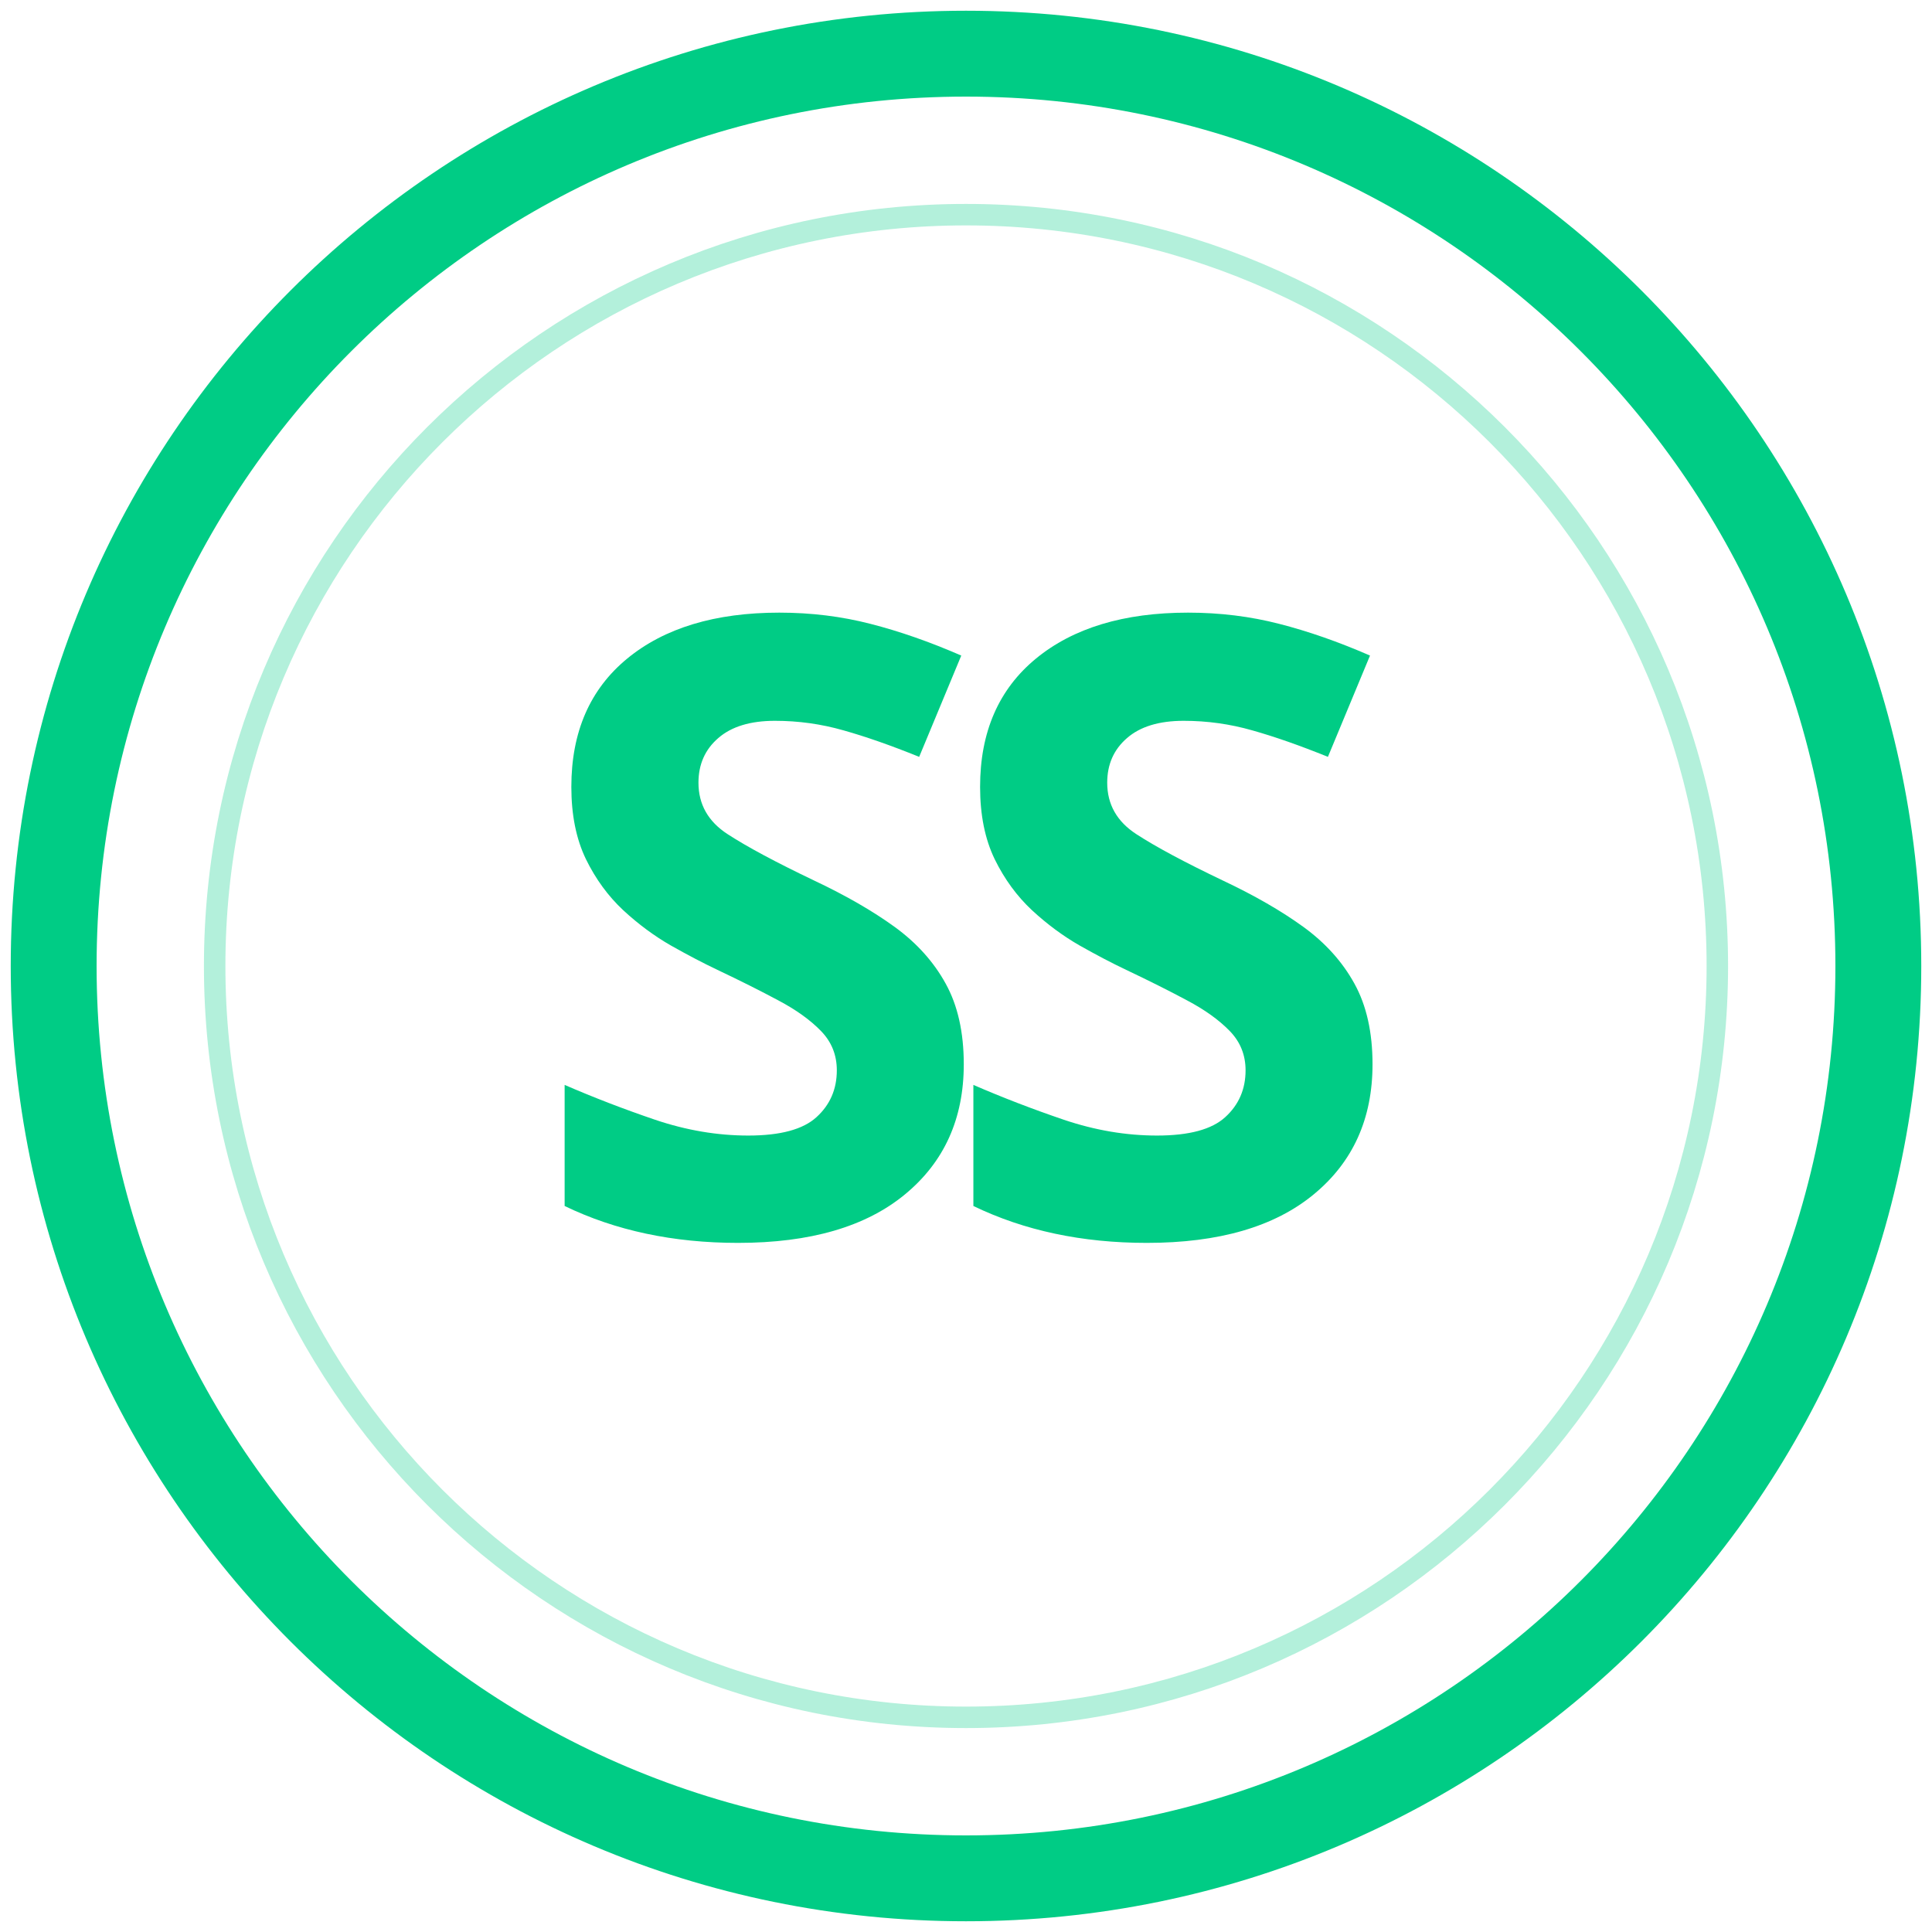
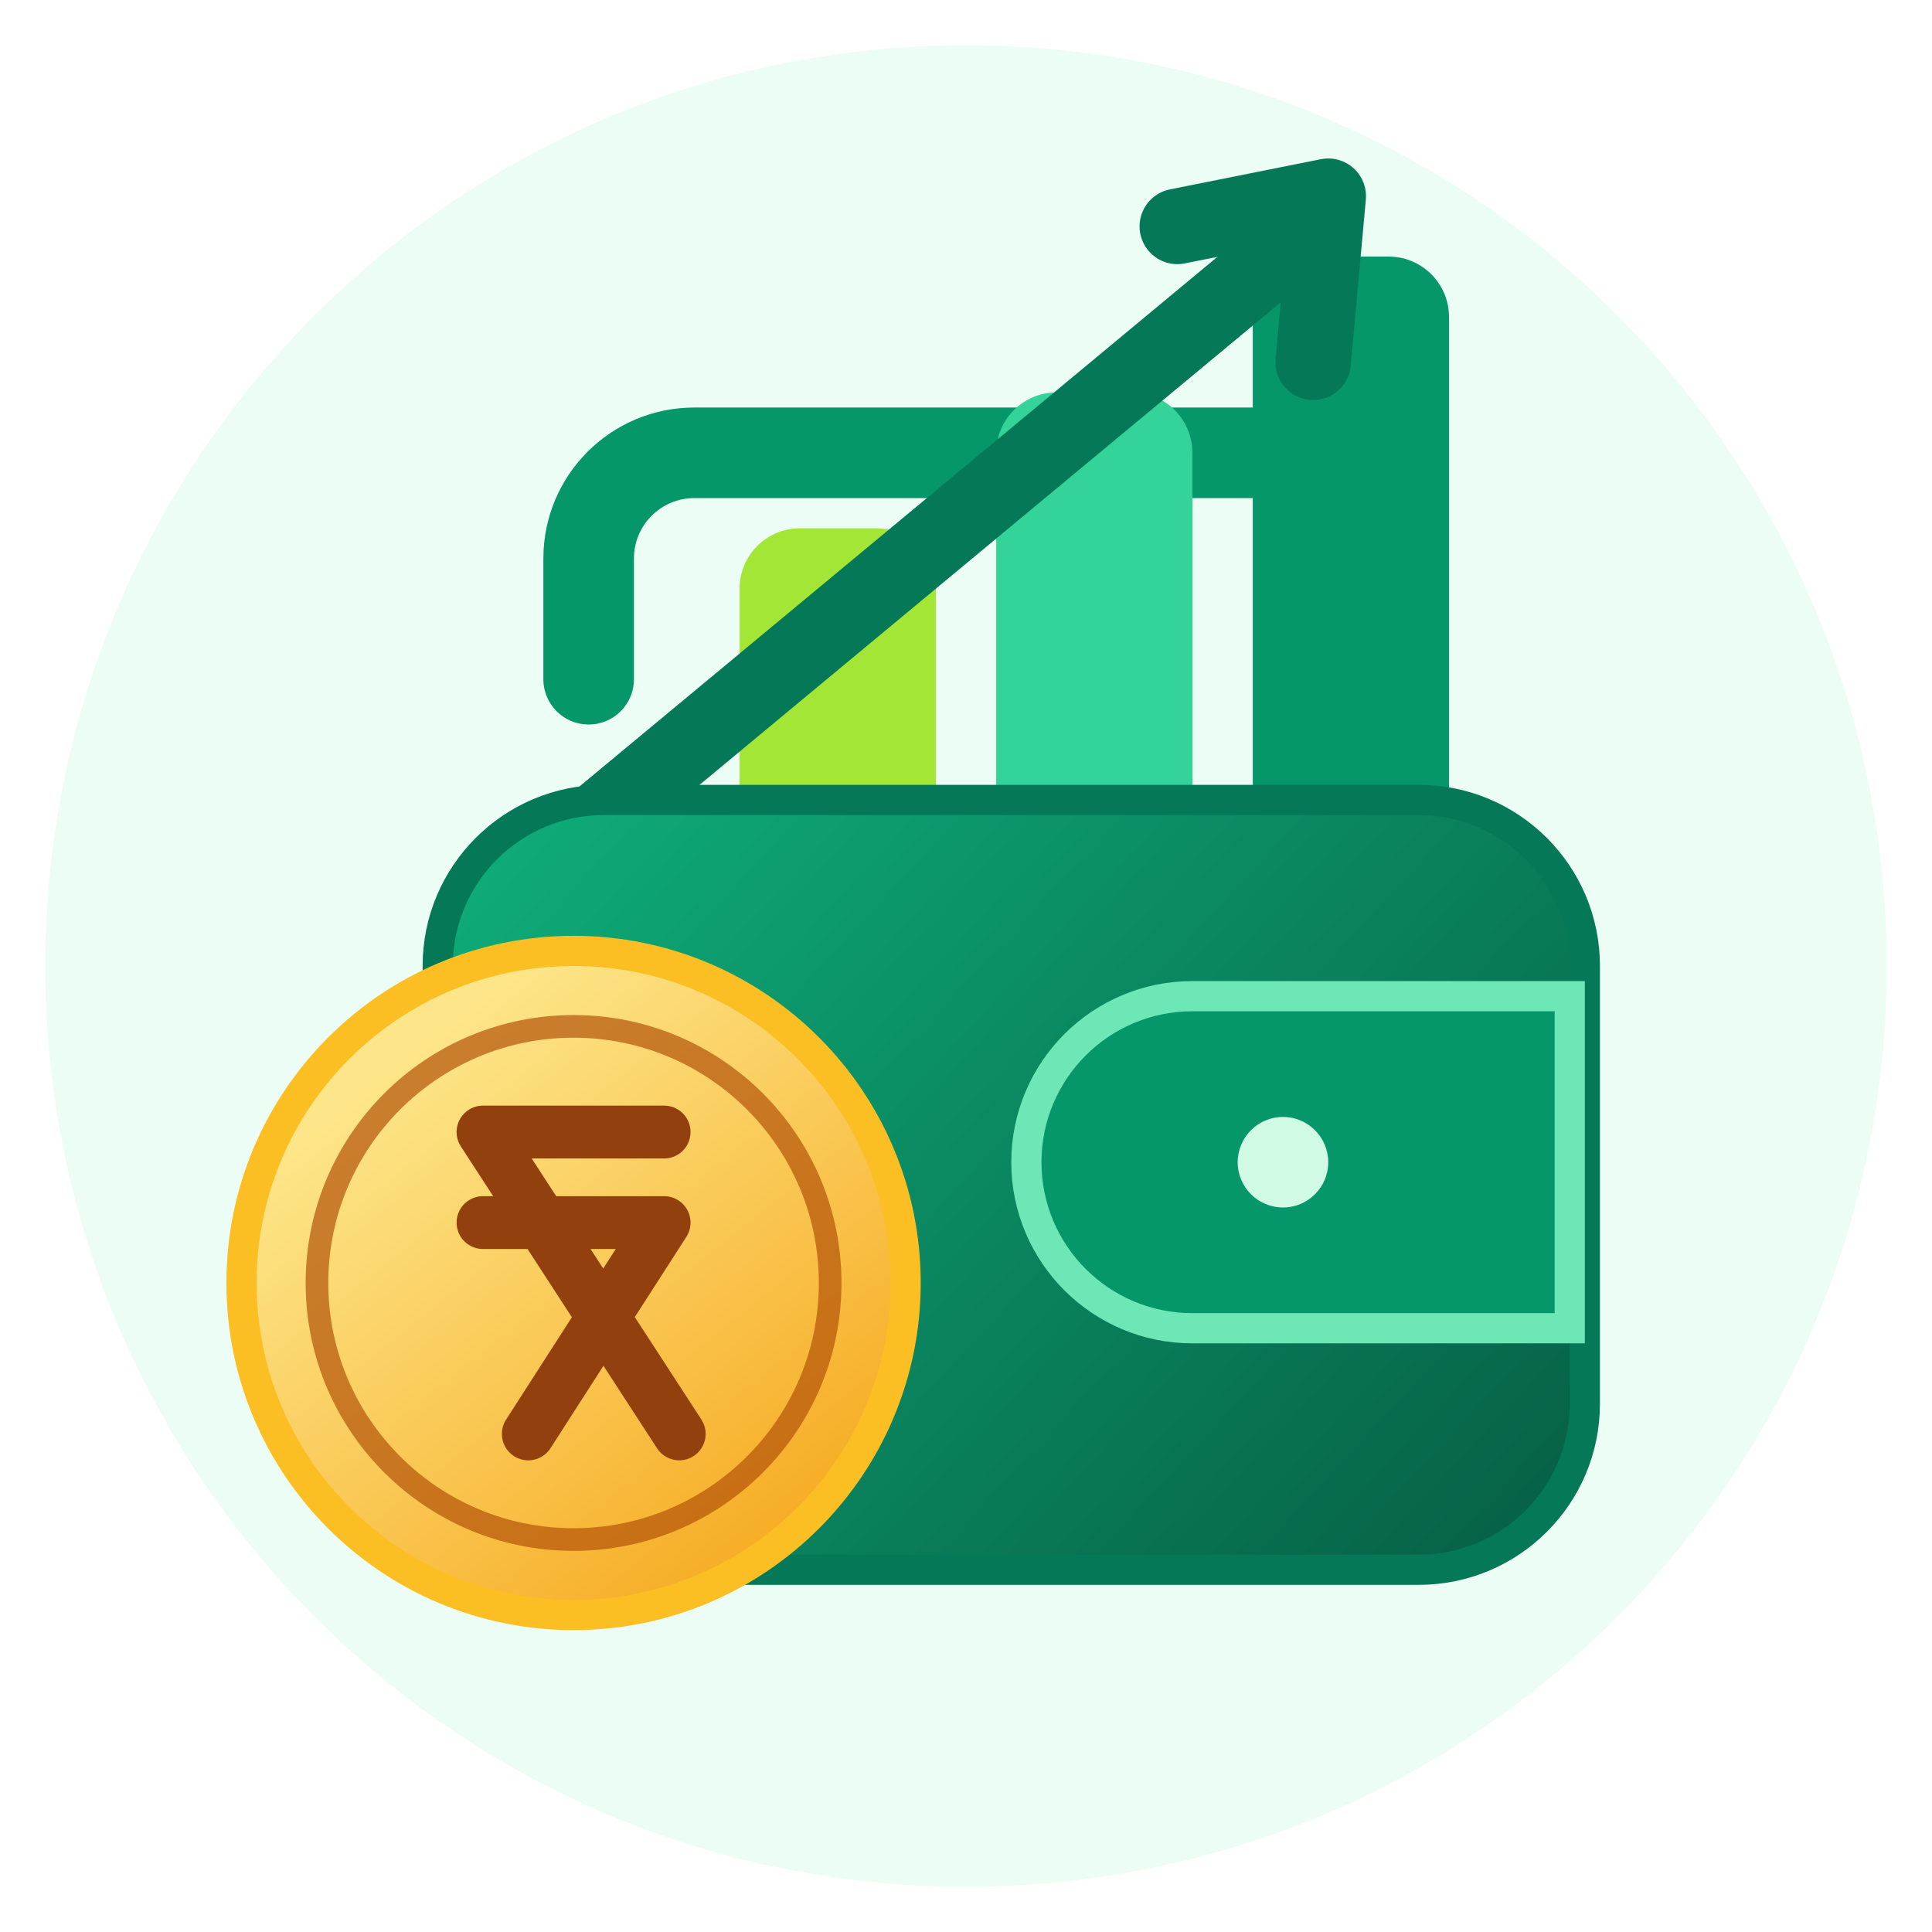
- <svg xmlns="http://www.w3.org/2000/svg" viewBox="0 0 180 180">
-   <circle cx="90" cy="90" r="85" fill="none" stroke="#00CC85" stroke-width="8" />
-   <circle cx="90" cy="90" r="70" fill="none" stroke="#00CC85" stroke-width="2" opacity="0.3" />
-   <text x="90" y="115" text-anchor="middle" fill="#00CC85" font-family="'Segoe UI', Tahoma, Geneva, Verdana, sans-serif" font-size="80" font-weight="700" letter-spacing="-6">SS</text>
+ <svg xmlns="http://www.w3.org/2000/svg" viewBox="0 0 128 128" fill="none">
+   <defs>
+     <linearGradient id="wallet" x1="26" y1="40" x2="99" y2="108" gradientUnits="userSpaceOnUse">
+       <stop stop-color="#10B981" />
+       <stop offset="1" stop-color="#065F46" />
+     </linearGradient>
+     <linearGradient id="coin" x1="25" y1="71" x2="57" y2="111" gradientUnits="userSpaceOnUse">
+       <stop stop-color="#FDE68A" />
+       <stop offset="1" stop-color="#F59E0B" />
+     </linearGradient>
+   </defs>
+   <circle cx="64" cy="64" r="61" fill="#ECFDF5" />
+   <path d="M39 45V37a7 7 0 0 1 7-7h38" stroke="#059669" stroke-width="6" stroke-linecap="round" />
+   <rect x="49" y="35" width="13" height="24" rx="4" fill="#A3E635" />
+   <rect x="66" y="26" width="13" height="33" rx="4" fill="#34D399" />
+   <rect x="83" y="17" width="13" height="42" rx="4" fill="#059669" />
+   <path d="M34 59 87 15" stroke="#047857" stroke-width="5" stroke-linecap="round" />
+   <path d="m78 15 10-2-1 11" stroke="#047857" stroke-width="5" stroke-linecap="round" stroke-linejoin="round" />
+   <rect x="29" y="53" width="76" height="51" rx="11" fill="url(#wallet)" stroke="#047857" stroke-width="2" />
+   <path d="M79 66h25v22H79a10 10 0 0 1 0-22Z" fill="#059669" stroke="#6EE7B7" stroke-width="2" />
+   <circle cx="85" cy="77" r="3" fill="#D1FAE5" />
+   <circle cx="38" cy="85" r="22" fill="url(#coin)" stroke="#FBBF24" stroke-width="2" />
+   <circle cx="38" cy="85" r="17" stroke="#B45309" stroke-width="1.5" opacity=".7" />
+   <path d="M32 75h12m-12 6h12l-9 14m-3-20 13 20" stroke="#92400E" stroke-width="3.5" stroke-linecap="round" stroke-linejoin="round" />
</svg>
